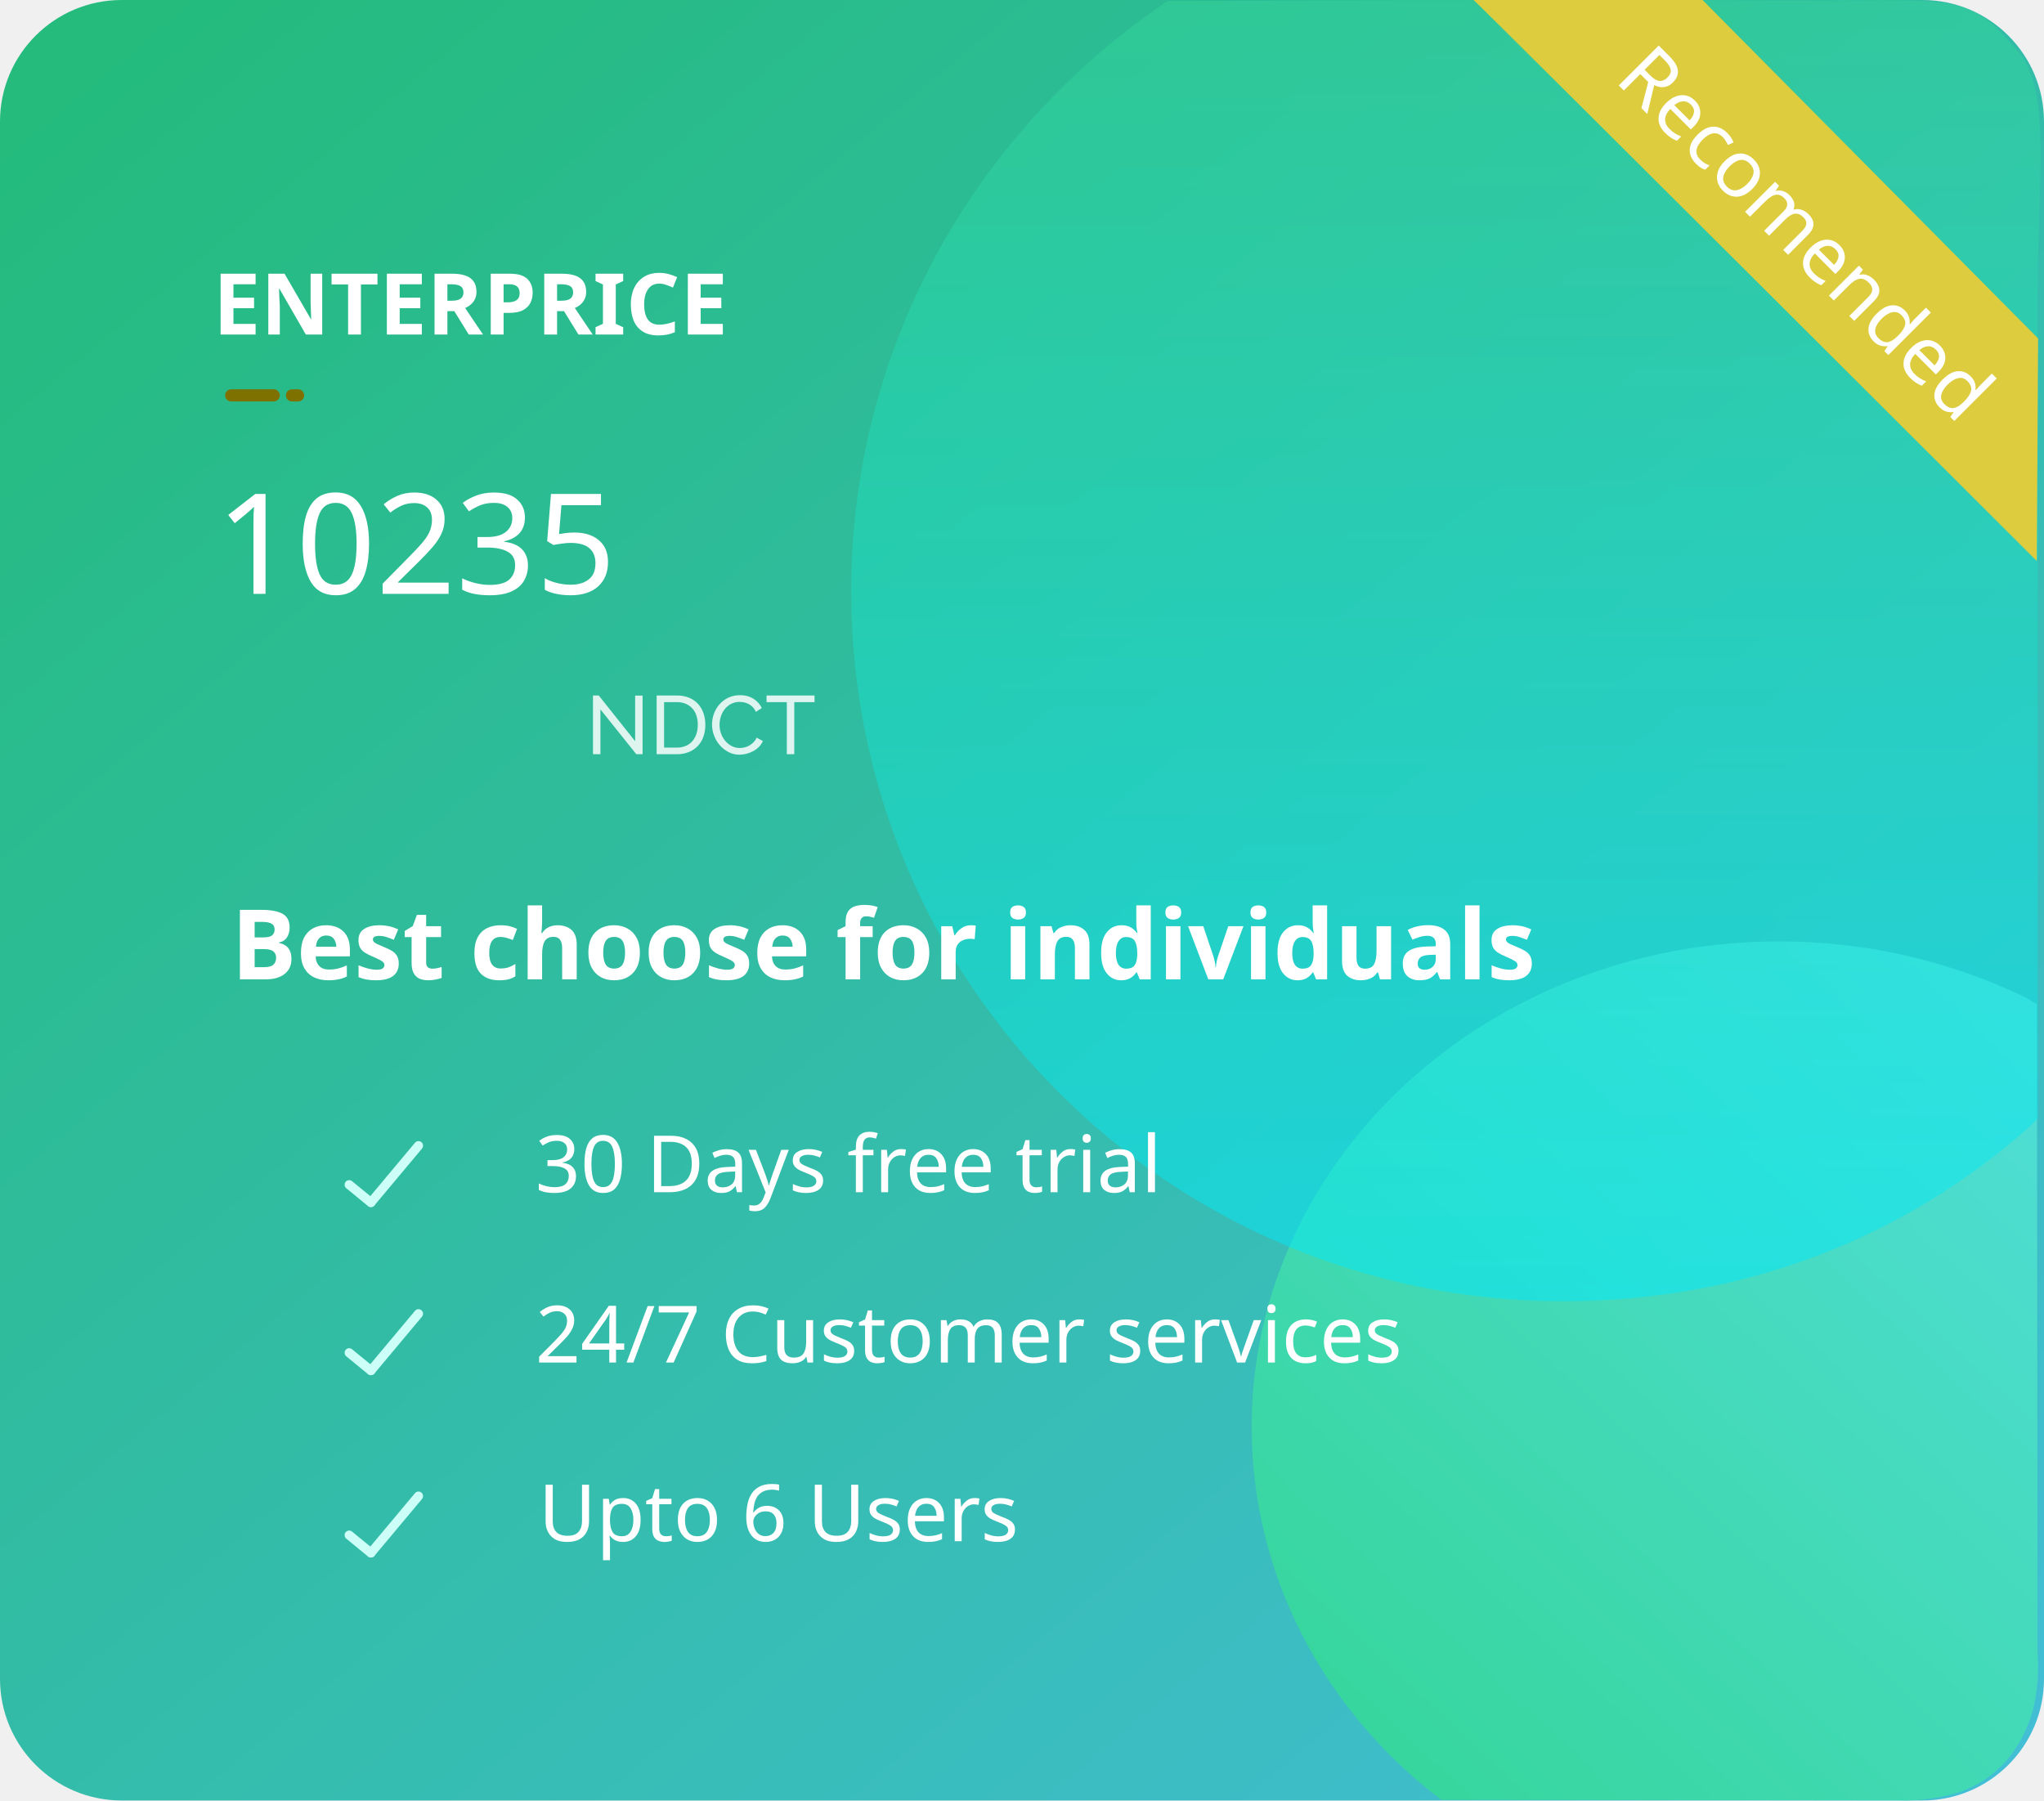
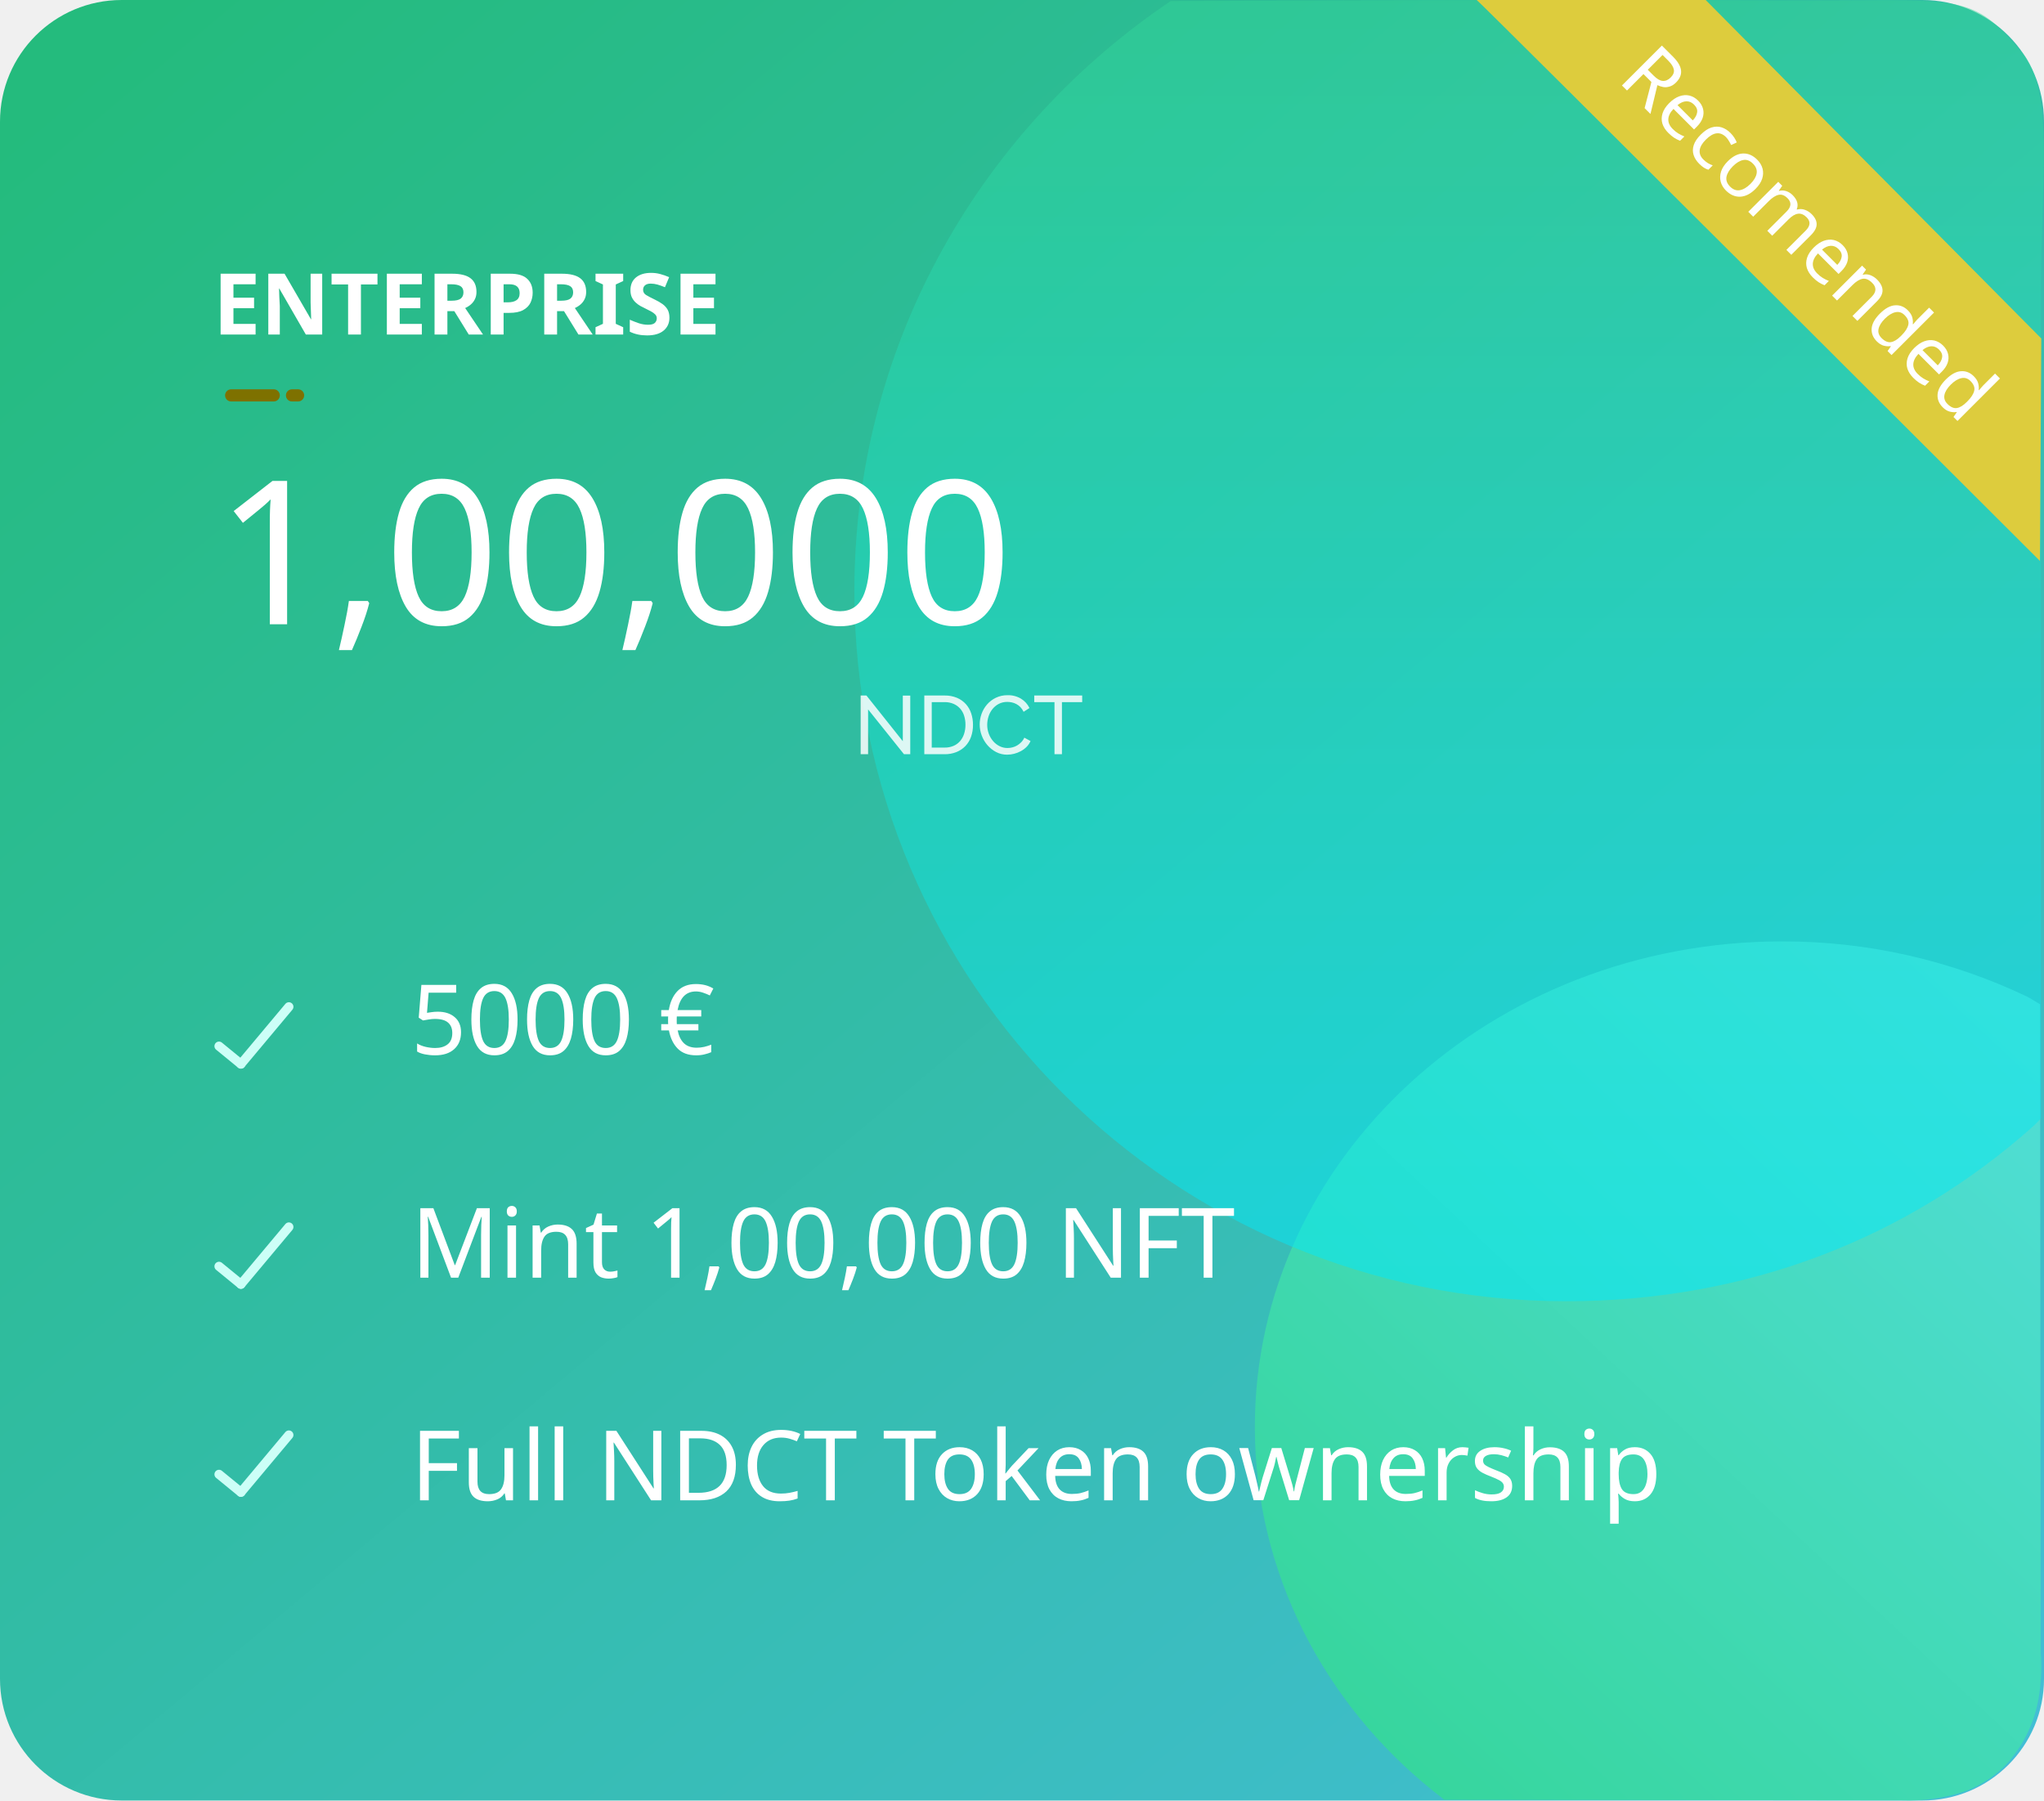
<svg xmlns="http://www.w3.org/2000/svg" width="336" height="296" viewBox="0 0 336 296">
  <defs>
+     <style>
+       .cls-1, .cls-10, .cls-13, .cls-7, .cls-8, .cls-9 {
+         fill: #fff;
+       }
+ 
+       .cls-2 {
+         clip-path: url(#clip-path);
+       }
+ 
+       .cls-3 {
+         fill: url(#linear-gradient);
+       }
+ 
+       .cls-4 {
+         fill: url(#linear-gradient-2);
+       }
+ 
+       .cls-5 {
+         opacity: 0.48;
+         fill: url(#linear-gradient-3);
+       }
+ 
+       .cls-6 {
+         fill: #ddcc3d;
+       }
+ 
+       .cls-7 {
+         font-size: 13px;
+         font-family: Raleway;
+       }
+ 
+       .cls-8 {
+         font-size: 33px;
+       }
+ 
+       .cls-13, .cls-8 {
+         font-family: Raleway-Medium, Raleway;
+         font-weight: 500;
+       }
+ 
+       .cls-9 {
+         opacity: 0.84;
+       }
+ 
+       .cls-10 {
+         font-size: 14px;
+         font-family: Raleway-Bold, Raleway;
+         font-weight: 700;
+       }
+ 
+       .cls-11 {
+         fill: #7e7100;
+       }
+ 
+       .cls-12 {
+         fill: none;
+         stroke: #ccfff7;
+         stroke-linecap: round;
+         stroke-width: 1.5px;
+       }
+ 
+       .cls-13 {
+         font-size: 16px;
+       }
+     </style>
    <clipPath id="clip-path">
-       <rect id="Rectangle_18953" data-name="Rectangle 18953" width="336" height="296" transform="translate(16155 1455)" fill="#fff" />
+       <rect id="Rectangle_18966" data-name="Rectangle 18966" class="cls-1" width="336" height="296" transform="translate(15724 1478)" />
    </clipPath>
    <linearGradient id="linear-gradient" x1="0.057" y1="0.026" x2="1.011" y2="1.014" gradientUnits="objectBoundingBox">
      <stop offset="0" stop-color="#24bb7d" />
      <stop offset="1" stop-color="#43bed8" />
    </linearGradient>
    <linearGradient id="linear-gradient-2" x1="0.706" y1="-0.177" x2="-0.165" y2="0.844" gradientUnits="objectBoundingBox">
      <stop offset="0" stop-color="#51ded8" />
      <stop offset="1" stop-color="#34d597" />
    </linearGradient>
    <linearGradient id="linear-gradient-3" x1="0.5" x2="0.5" y2="1" gradientUnits="objectBoundingBox">
      <stop offset="0" stop-color="#34d597" />
      <stop offset="1" stop-color="#00e9ff" />
    </linearGradient>
  </defs>
-   <g id="Mask_Group_151" data-name="Mask Group 151" transform="translate(-16155 -1455)" clip-path="url(#clip-path)">
-     <g id="sub_3" data-name="sub 3" transform="translate(15180 933)">
-       <g id="sub_3_background" data-name="sub 3 background">
-         <g id="BACKGROUND" transform="translate(975 522)">
-           <rect id="Rectangle_18927" data-name="Rectangle 18927" width="336" height="296" rx="20" fill="url(#linear-gradient)" />
-           <path id="Path_53741" data-name="Path 53741" d="M86.742,0a93.063,93.063,0,0,1,40.183,9.071c.324.152,2.154,1.268,2.154,1.268l.113,106.616a30.635,30.635,0,0,1-.363,7.525,21.472,21.472,0,0,1-4.911,10.392,18.655,18.655,0,0,1-7.068,4.822,29.636,29.636,0,0,1-10.471,1.524l-75.219-.094s-1.093-.845-1.881-1.478C11.524,125.39,0,103.85,0,79.833,0,35.742,38.836,0,86.742,0Z" transform="translate(205.754 154.762)" fill="url(#linear-gradient-2)" />
-           <path id="Path_53743" data-name="Path 53743" d="M195.05,203.4s-.685.766-1.437,1.434C173.143,223.01,146.853,233.451,117,233.451c-64.617,0-117-52.249-117-116.7C0,77.009,19.916,41.907,50.776,20.535c.275-.191,1.217-.828,1.217-.828s66.647-.316,98.746-.11,32.448-1.877,41.676,9.113c4.762,6.918,2.636,20.623,2.636,38.657Z" transform="translate(139.922 -19.527)" opacity="0.48" fill="url(#linear-gradient-3)" />
-           <g id="Group_57644" data-name="Group 57644" transform="translate(242.226)">
-             <path id="Path_53734" data-name="Path 53734" d="M10899.105,699.494c.7.466,92.586,92.22,92.586,92.22l.22-36.578-55.169-55.642Z" transform="translate(-10899.105 -699.494)" fill="#ddcc3d" />
-             <text id="Recomended" transform="translate(22.98 13.158) rotate(45)" fill="#fff" font-size="13" font-family="Raleway">
-               <tspan x="0" y="0">Recomended</tspan>
+   <g id="Mask_Group_148" data-name="Mask Group 148" class="cls-2" transform="translate(-15724 -1478)">
+     <g id="Group_57747" data-name="Group 57747" transform="translate(-2 157)">
+       <g id="Group_57746" data-name="Group 57746" transform="translate(15726 1321)">
+         <g id="sub_3" data-name="sub 3" transform="translate(0 0)">
+           <g id="sub_3_background" data-name="sub 3 background" transform="translate(0)">
+             <g id="BACKGROUND">
+               <rect id="Rectangle_18956" data-name="Rectangle 18956" class="cls-3" width="336" height="296" rx="20" />
+               <path id="Path_54228" data-name="Path 54228" class="cls-4" d="M86.742,0a93.063,93.063,0,0,1,40.183,9.071c.324.152,2.154,1.268,2.154,1.268l.113,106.616a30.635,30.635,0,0,1-.363,7.525,21.472,21.472,0,0,1-4.911,10.392,18.655,18.655,0,0,1-7.068,4.822,29.636,29.636,0,0,1-10.471,1.524l-75.219-.094s-1.093-.845-1.881-1.478C11.524,125.39,0,103.85,0,79.833,0,35.742,38.836,0,86.742,0Z" transform="translate(206.276 154.762)" />
+               <path id="Path_54229" data-name="Path 54229" class="cls-5" d="M195.05,203.4s-.685.766-1.437,1.434C173.143,223.01,146.853,233.451,117,233.451c-64.617,0-117-52.249-117-116.7C0,77.009,19.916,41.907,50.776,20.535c.275-.191,1.217-.828,1.217-.828s66.647-.316,98.746-.11,32.448-1.877,41.676,9.113c4.762,6.918,2.636,20.623,2.636,38.657Z" transform="translate(140.445 -19.527)" />
+               <g id="Group_57733" data-name="Group 57733" transform="translate(242.749)">
+                 <path id="Path_54230" data-name="Path 54230" class="cls-6" d="M10899.105,699.494c.7.466,92.586,92.22,92.586,92.22l.22-36.578-55.169-55.642Z" transform="translate(-10899.105 -699.494)" />
+                 <text id="Recomended" class="cls-7" transform="translate(22.98 13.158) rotate(45)">
+                   <tspan x="0" y="0">Recomended</tspan>
+                 </text>
+               </g>
+             </g>
+           </g>
+           <g id="Sub_3_text" data-name="Sub 3 text" transform="translate(35 42)">
+             <text id="_1_00_000" data-name="1,00,000" class="cls-8" transform="translate(0.477 60.627)">
+               <tspan x="0" y="0">1,00,000</tspan>
            </text>
+             <path id="Path_54231" data-name="Path 54231" class="cls-9" d="M2.243-6.231V1.134H1.02V-8.514h.951L7.95-1V-8.5H9.173V1.134H8.14Zm9.24,7.365V-8.514h3.343a5.064,5.064,0,0,1,2.031.38A4.144,4.144,0,0,1,18.318-7.1a4.3,4.3,0,0,1,.876,1.529A5.871,5.871,0,0,1,19.487-3.7a5.753,5.753,0,0,1-.326,1.991,4.268,4.268,0,0,1-.938,1.522,4.2,4.2,0,0,1-1.474.978,5.118,5.118,0,0,1-1.923.347ZM18.25-3.7a4.811,4.811,0,0,0-.224-1.5A3.221,3.221,0,0,0,17.36-6.38a3.108,3.108,0,0,0-1.08-.768,3.6,3.6,0,0,0-1.454-.279h-2.12V.047h2.12A3.613,3.613,0,0,0,16.3-.238a2.955,2.955,0,0,0,1.073-.788,3.476,3.476,0,0,0,.652-1.189A4.765,4.765,0,0,0,18.25-3.7Zm2.337-.054a5.157,5.157,0,0,1,.306-1.733,4.817,4.817,0,0,1,.9-1.549,4.515,4.515,0,0,1,1.447-1.107,4.344,4.344,0,0,1,1.943-.421,4.058,4.058,0,0,1,2.215.584,3.633,3.633,0,0,1,1.372,1.522l-.965.625a2.8,2.8,0,0,0-.523-.775,2.686,2.686,0,0,0-.666-.5,2.866,2.866,0,0,0-.741-.272,3.56,3.56,0,0,0-.747-.082,2.948,2.948,0,0,0-1.42.333,3.283,3.283,0,0,0-1.04.87,3.76,3.76,0,0,0-.632,1.209A4.5,4.5,0,0,0,21.824-3.7a4.174,4.174,0,0,0,.251,1.447,3.988,3.988,0,0,0,.7,1.216,3.408,3.408,0,0,0,1.06.842,2.883,2.883,0,0,0,1.332.313,3.379,3.379,0,0,0,.781-.1,2.863,2.863,0,0,0,.768-.306,3.279,3.279,0,0,0,.686-.53,2.586,2.586,0,0,0,.523-.768l1.019.557a3,3,0,0,1-.645.958,4.083,4.083,0,0,1-.938.7,4.774,4.774,0,0,1-1.107.435,4.6,4.6,0,0,1-1.141.149A3.859,3.859,0,0,1,23.291.781,4.861,4.861,0,0,1,21.858-.354a5.191,5.191,0,0,1-.938-1.59A5.14,5.14,0,0,1,20.587-3.758Zm16.85-3.669H34.108V1.134H32.885V-7.427H29.556V-8.514h7.881Z" transform="translate(105.457 80.855)" />
+             <text id="ENTERPRISE" class="cls-10" transform="translate(0 13)">
+               <tspan x="0" y="0">ENTERPRISE</tspan>
+             </text>
+             <rect id="Rectangle_18957" data-name="Rectangle 18957" class="cls-11" width="9" height="2" rx="1" transform="translate(2 22)" />
+             <rect id="Rectangle_18958" data-name="Rectangle 18958" class="cls-11" width="3" height="2" rx="1" transform="translate(12 22)" />
          </g>
        </g>
      </g>
-       <g id="Sub_3_text" data-name="Sub 3 text">
-         <text id="_10235" data-name="10235" transform="translate(1010.477 619.627)" fill="#fff" font-size="23" font-family="Raleway-Medium, Raleway" font-weight="500">
-           <tspan x="0" y="0">10235</tspan>
+       <g id="Group_57740" data-name="Group 57740" transform="translate(15762 1516.047)">
+         <g id="Group_57622" data-name="Group 57622" transform="translate(0 6.667)">
+           <line id="Line_1" data-name="Line 1" class="cls-12" x2="3.604" y2="2.949" transform="translate(0 6.468)" />
+           <line id="Line_2" data-name="Line 2" class="cls-12" x1="7.882" y2="9.417" transform="translate(3.604)" />
+         </g>
+         <text id="Mint_1_00_000_NFT" data-name="Mint 1,00,000 NFT" class="cls-13" transform="translate(31.551 15)">
+           <tspan x="0" y="0">Mint 1,00,000 NFT</tspan>
        </text>
-         <path id="Path_53732" data-name="Path 53732" d="M2.243-6.231V1.134H1.02V-8.514h.951L7.95-1V-8.5H9.173V1.134H8.14Zm9.24,7.365V-8.514h3.343a5.064,5.064,0,0,1,2.031.38A4.144,4.144,0,0,1,18.318-7.1a4.3,4.3,0,0,1,.876,1.529A5.871,5.871,0,0,1,19.487-3.7a5.753,5.753,0,0,1-.326,1.991,4.268,4.268,0,0,1-.938,1.522,4.2,4.2,0,0,1-1.474.978,5.118,5.118,0,0,1-1.923.347ZM18.25-3.7a4.811,4.811,0,0,0-.224-1.5A3.221,3.221,0,0,0,17.36-6.38a3.108,3.108,0,0,0-1.08-.768,3.6,3.6,0,0,0-1.454-.279h-2.12V.047h2.12A3.613,3.613,0,0,0,16.3-.238a2.955,2.955,0,0,0,1.073-.788,3.476,3.476,0,0,0,.652-1.189A4.765,4.765,0,0,0,18.25-3.7Zm2.337-.054a5.157,5.157,0,0,1,.306-1.733,4.817,4.817,0,0,1,.9-1.549,4.515,4.515,0,0,1,1.447-1.107,4.344,4.344,0,0,1,1.943-.421,4.058,4.058,0,0,1,2.215.584,3.633,3.633,0,0,1,1.372,1.522l-.965.625a2.8,2.8,0,0,0-.523-.775,2.686,2.686,0,0,0-.666-.5,2.866,2.866,0,0,0-.741-.272,3.56,3.56,0,0,0-.747-.082,2.948,2.948,0,0,0-1.42.333,3.283,3.283,0,0,0-1.04.87,3.76,3.76,0,0,0-.632,1.209A4.5,4.5,0,0,0,21.824-3.7a4.174,4.174,0,0,0,.251,1.447,3.988,3.988,0,0,0,.7,1.216,3.408,3.408,0,0,0,1.06.842,2.883,2.883,0,0,0,1.332.313,3.379,3.379,0,0,0,.781-.1,2.863,2.863,0,0,0,.768-.306,3.279,3.279,0,0,0,.686-.53,2.586,2.586,0,0,0,.523-.768l1.019.557a3,3,0,0,1-.645.958,4.083,4.083,0,0,1-.938.7,4.774,4.774,0,0,1-1.107.435,4.6,4.6,0,0,1-1.141.149A3.859,3.859,0,0,1,23.291.781,4.861,4.861,0,0,1,21.858-.354a5.191,5.191,0,0,1-.938-1.59A5.14,5.14,0,0,1,20.587-3.758Zm16.85-3.669H34.108V1.134H32.885V-7.427H29.556V-8.514h7.881Z" transform="translate(1071.457 644.855)" fill="#fff" opacity="0.84" />
-         <text id="ENTERPRICE" transform="translate(1010 577)" fill="#fff" font-size="14" font-family="Raleway-Bold, Raleway" font-weight="700">
-           <tspan x="0" y="0">ENTERPRICE</tspan>
+       </g>
+       <g id="Group_57741" data-name="Group 57741" transform="translate(15762 1552.651)">
+         <text id="Full_NDCT_Token_ownership" data-name="Full NDCT Token ownership" class="cls-13" transform="translate(31.497 15)">
+           <tspan x="0" y="0">Full NDCT Token ownership</tspan>
        </text>
-         <text id="Best_choose_for_individuals" data-name="Best choose for individuals" transform="translate(1013 683)" fill="#fff" font-size="16" font-family="Raleway-Bold, Raleway" font-weight="700">
-           <tspan x="0" y="0">Best choose for individuals</tspan>
+         <g id="Group_57711" data-name="Group 57711" transform="translate(0 4.261)">
+           <line id="Line_1-2" data-name="Line 1" class="cls-12" x2="3.604" y2="2.949" transform="translate(0 6.468)" />
+           <line id="Line_2-2" data-name="Line 2" class="cls-12" x1="7.882" y2="9.417" transform="translate(3.604)" />
+         </g>
+       </g>
+       <g id="Group_57742" data-name="Group 57742" transform="translate(15762 1479.338)">
+         <text id="_5000_" data-name="5000 €" class="cls-13" transform="translate(31.551 15)">
+           <tspan x="0" y="0">5000 €</tspan>
        </text>
-         <g id="Group_57627" data-name="Group 57627" transform="translate(1032.396 708.112)">
-           <g id="Group_57621" data-name="Group 57621" transform="translate(0 2.235)">
-             <line id="Line_1" data-name="Line 1" x2="3.576" y2="2.926" transform="translate(0 6.418)" fill="none" stroke="#ccfff7" stroke-linecap="round" stroke-width="1.5" />
-             <line id="Line_2" data-name="Line 2" x1="7.821" y2="9.344" transform="translate(3.576 0)" fill="none" stroke="#ccfff7" stroke-linecap="round" stroke-width="1.5" />
-           </g>
-           <g id="Group_57622" data-name="Group 57622" transform="translate(0 29.866)">
-             <line id="Line_1-2" data-name="Line 1" x2="3.576" y2="2.926" transform="translate(0 6.418)" fill="none" stroke="#ccfff7" stroke-linecap="round" stroke-width="1.5" />
-             <line id="Line_2-2" data-name="Line 2" x1="7.821" y2="9.344" transform="translate(3.576)" fill="none" stroke="#ccfff7" stroke-linecap="round" stroke-width="1.5" />
-           </g>
-           <text id="_30_Days_free_trial" data-name="30 Days free trial" transform="translate(30.603 9.888)" fill="#fff" font-size="13" font-family="Raleway-Medium, Raleway" font-weight="500">
-             <tspan x="0" y="0">30 Days free trial</tspan>
-           </text>
-           <text id="_24_7_Customer_services" data-name="24/7 Customer services" transform="translate(30.603 37.888)" fill="#fff" font-size="13" font-family="Raleway-Medium, Raleway" font-weight="500">
-             <tspan x="0" y="0">24/7 Customer services</tspan>
-           </text>
-           <g id="Group_57623" data-name="Group 57623" transform="translate(0 59.843)">
-             <line id="Line_1-3" data-name="Line 1" x2="3.576" y2="2.926" transform="translate(0 6.418)" fill="none" stroke="#ccfff7" stroke-linecap="round" stroke-width="1.5" />
-             <line id="Line_2-3" data-name="Line 2" x1="7.821" y2="9.344" transform="translate(3.576 0)" fill="none" stroke="#ccfff7" stroke-linecap="round" stroke-width="1.5" />
-           </g>
-           <text id="Upto_6_Users" data-name="Upto 6 Users" transform="translate(31.123 67.258)" fill="#fff" font-size="13" font-family="Raleway-Medium, Raleway" font-weight="500">
-             <tspan x="0" y="0">Upto 6 Users</tspan>
-           </text>
+         <g id="Group_57712" data-name="Group 57712" transform="translate(0 7.177)">
+           <line id="Line_1-3" data-name="Line 1" class="cls-12" x2="3.604" y2="2.949" transform="translate(0 6.468)" />
+           <line id="Line_2-3" data-name="Line 2" class="cls-12" x1="7.882" y2="9.417" transform="translate(3.604)" />
        </g>
-         <rect id="Rectangle_18928" data-name="Rectangle 18928" width="9" height="2" rx="1" transform="translate(1012 586)" fill="#7e7100" />
-         <rect id="Rectangle_18930" data-name="Rectangle 18930" width="3" height="2" rx="1" transform="translate(1022 586)" fill="#7e7100" />
      </g>
    </g>
  </g>
</svg>
